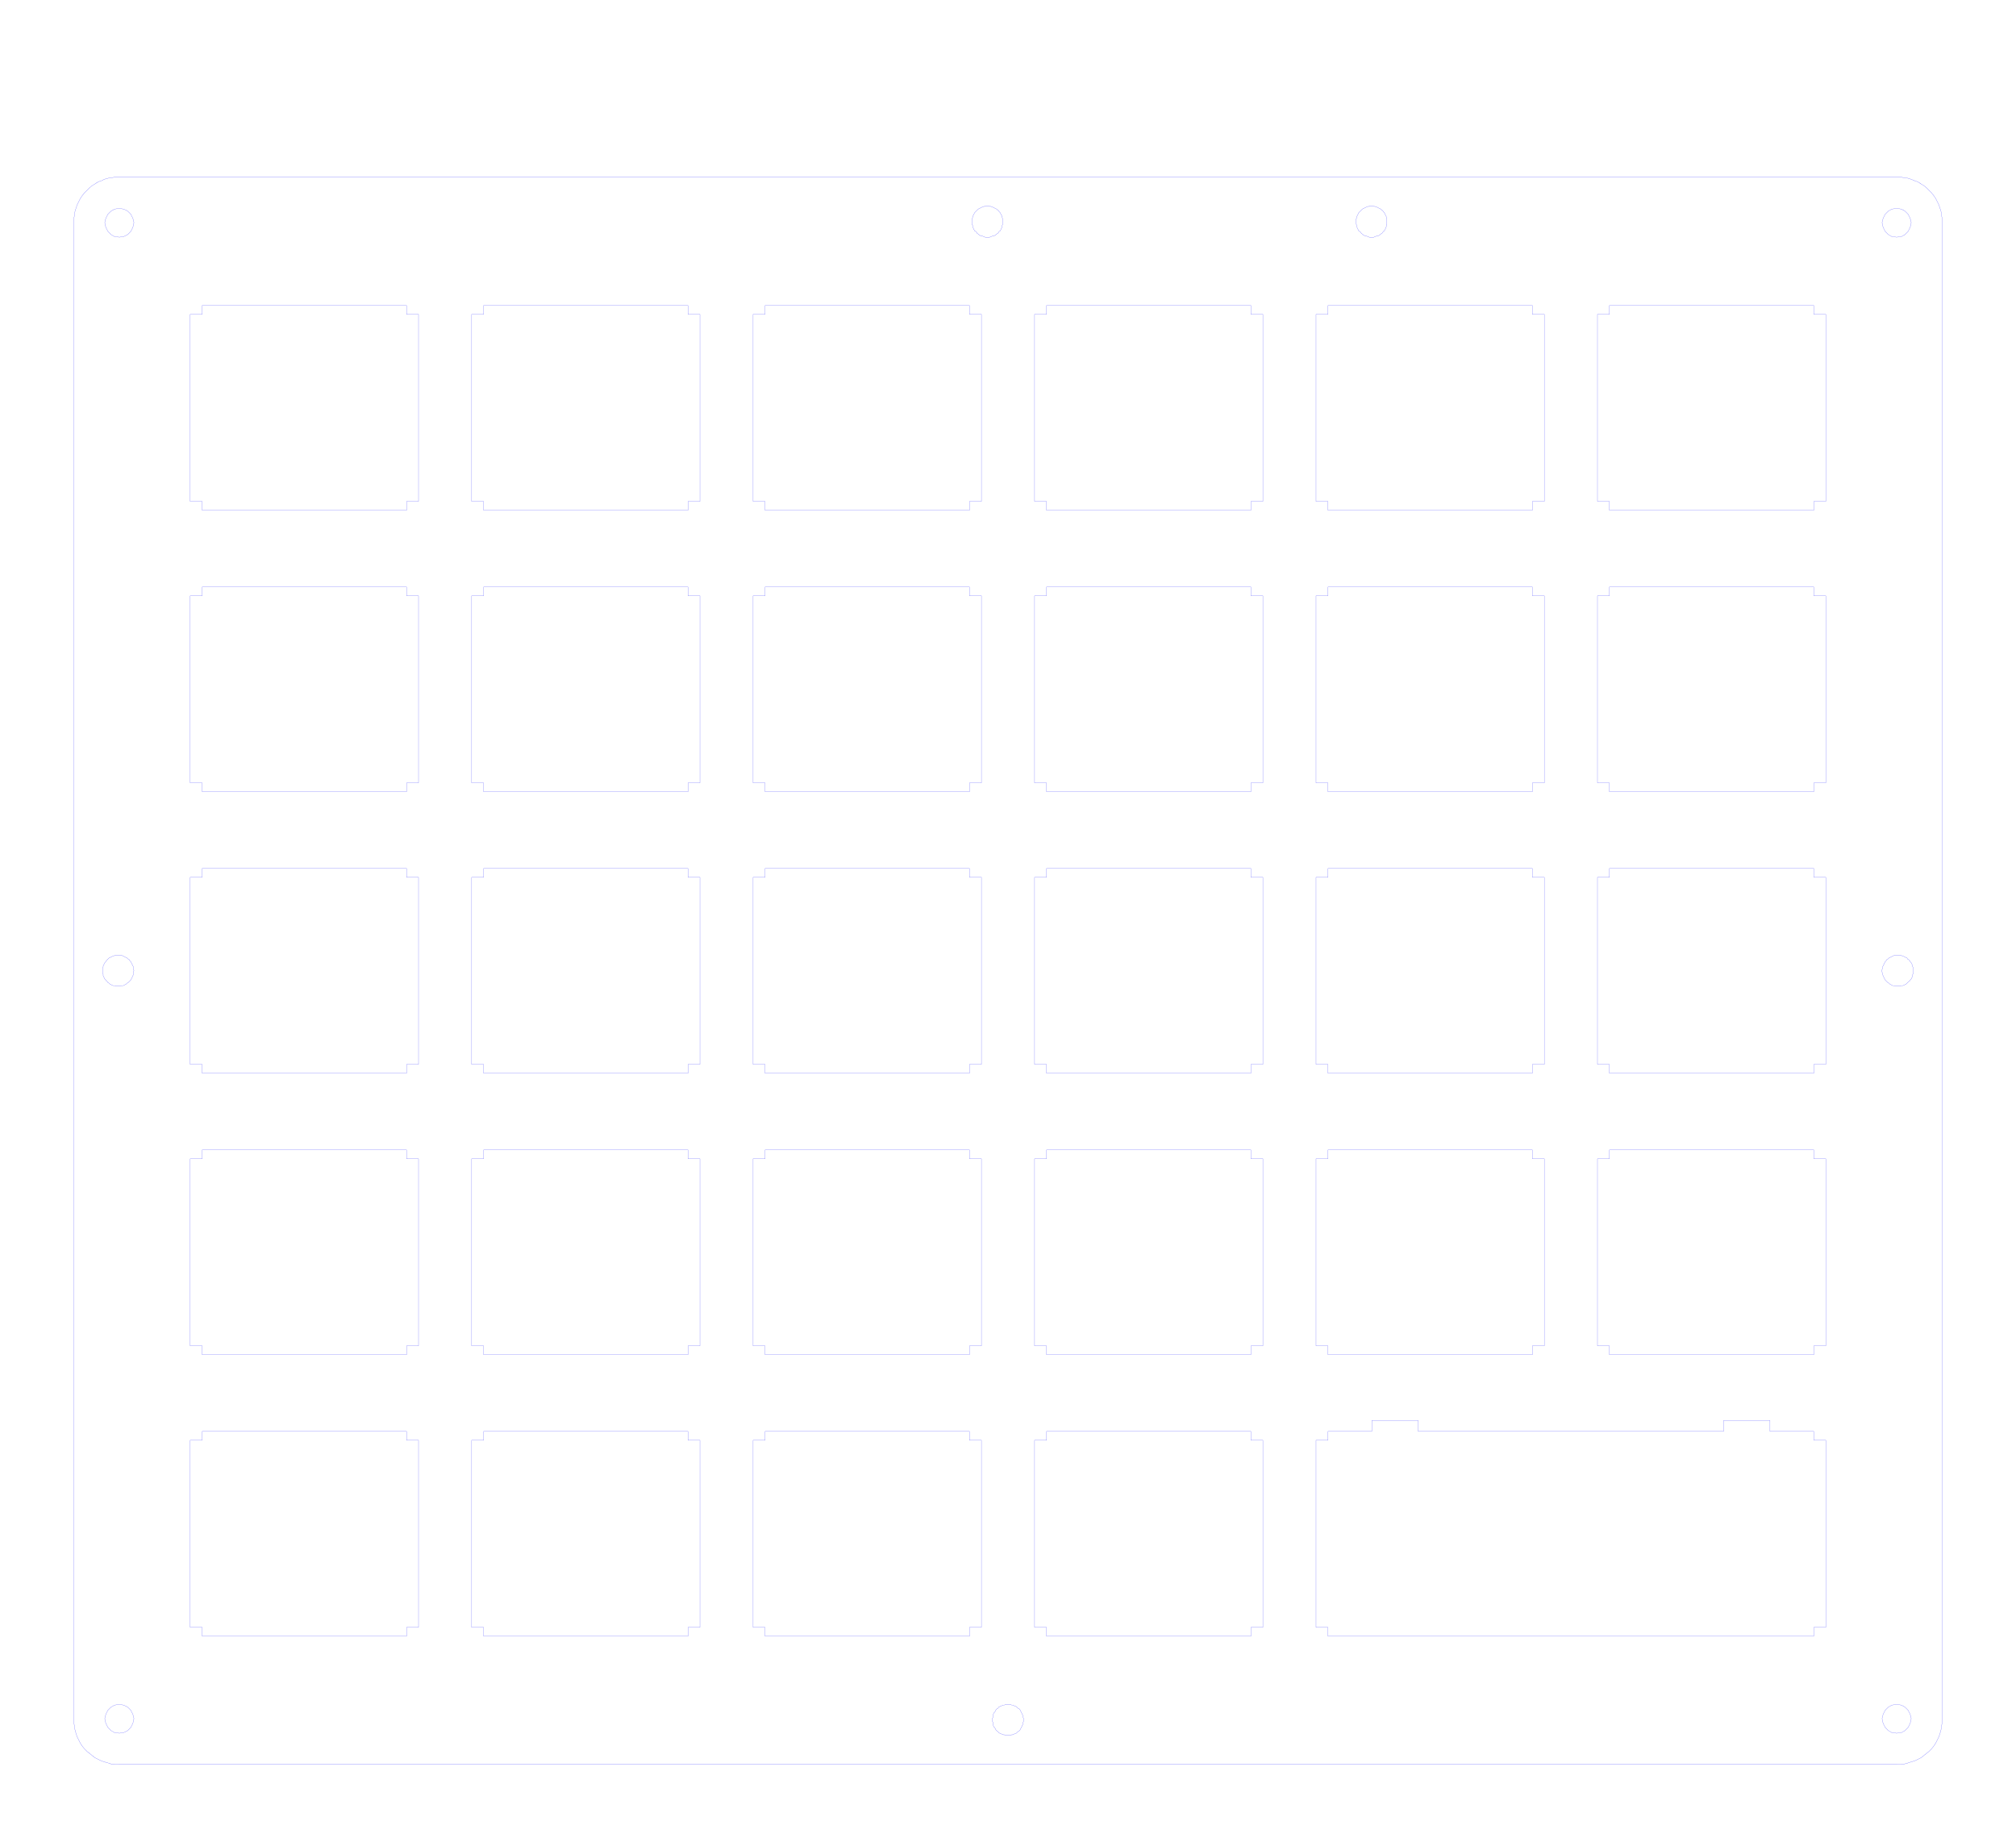
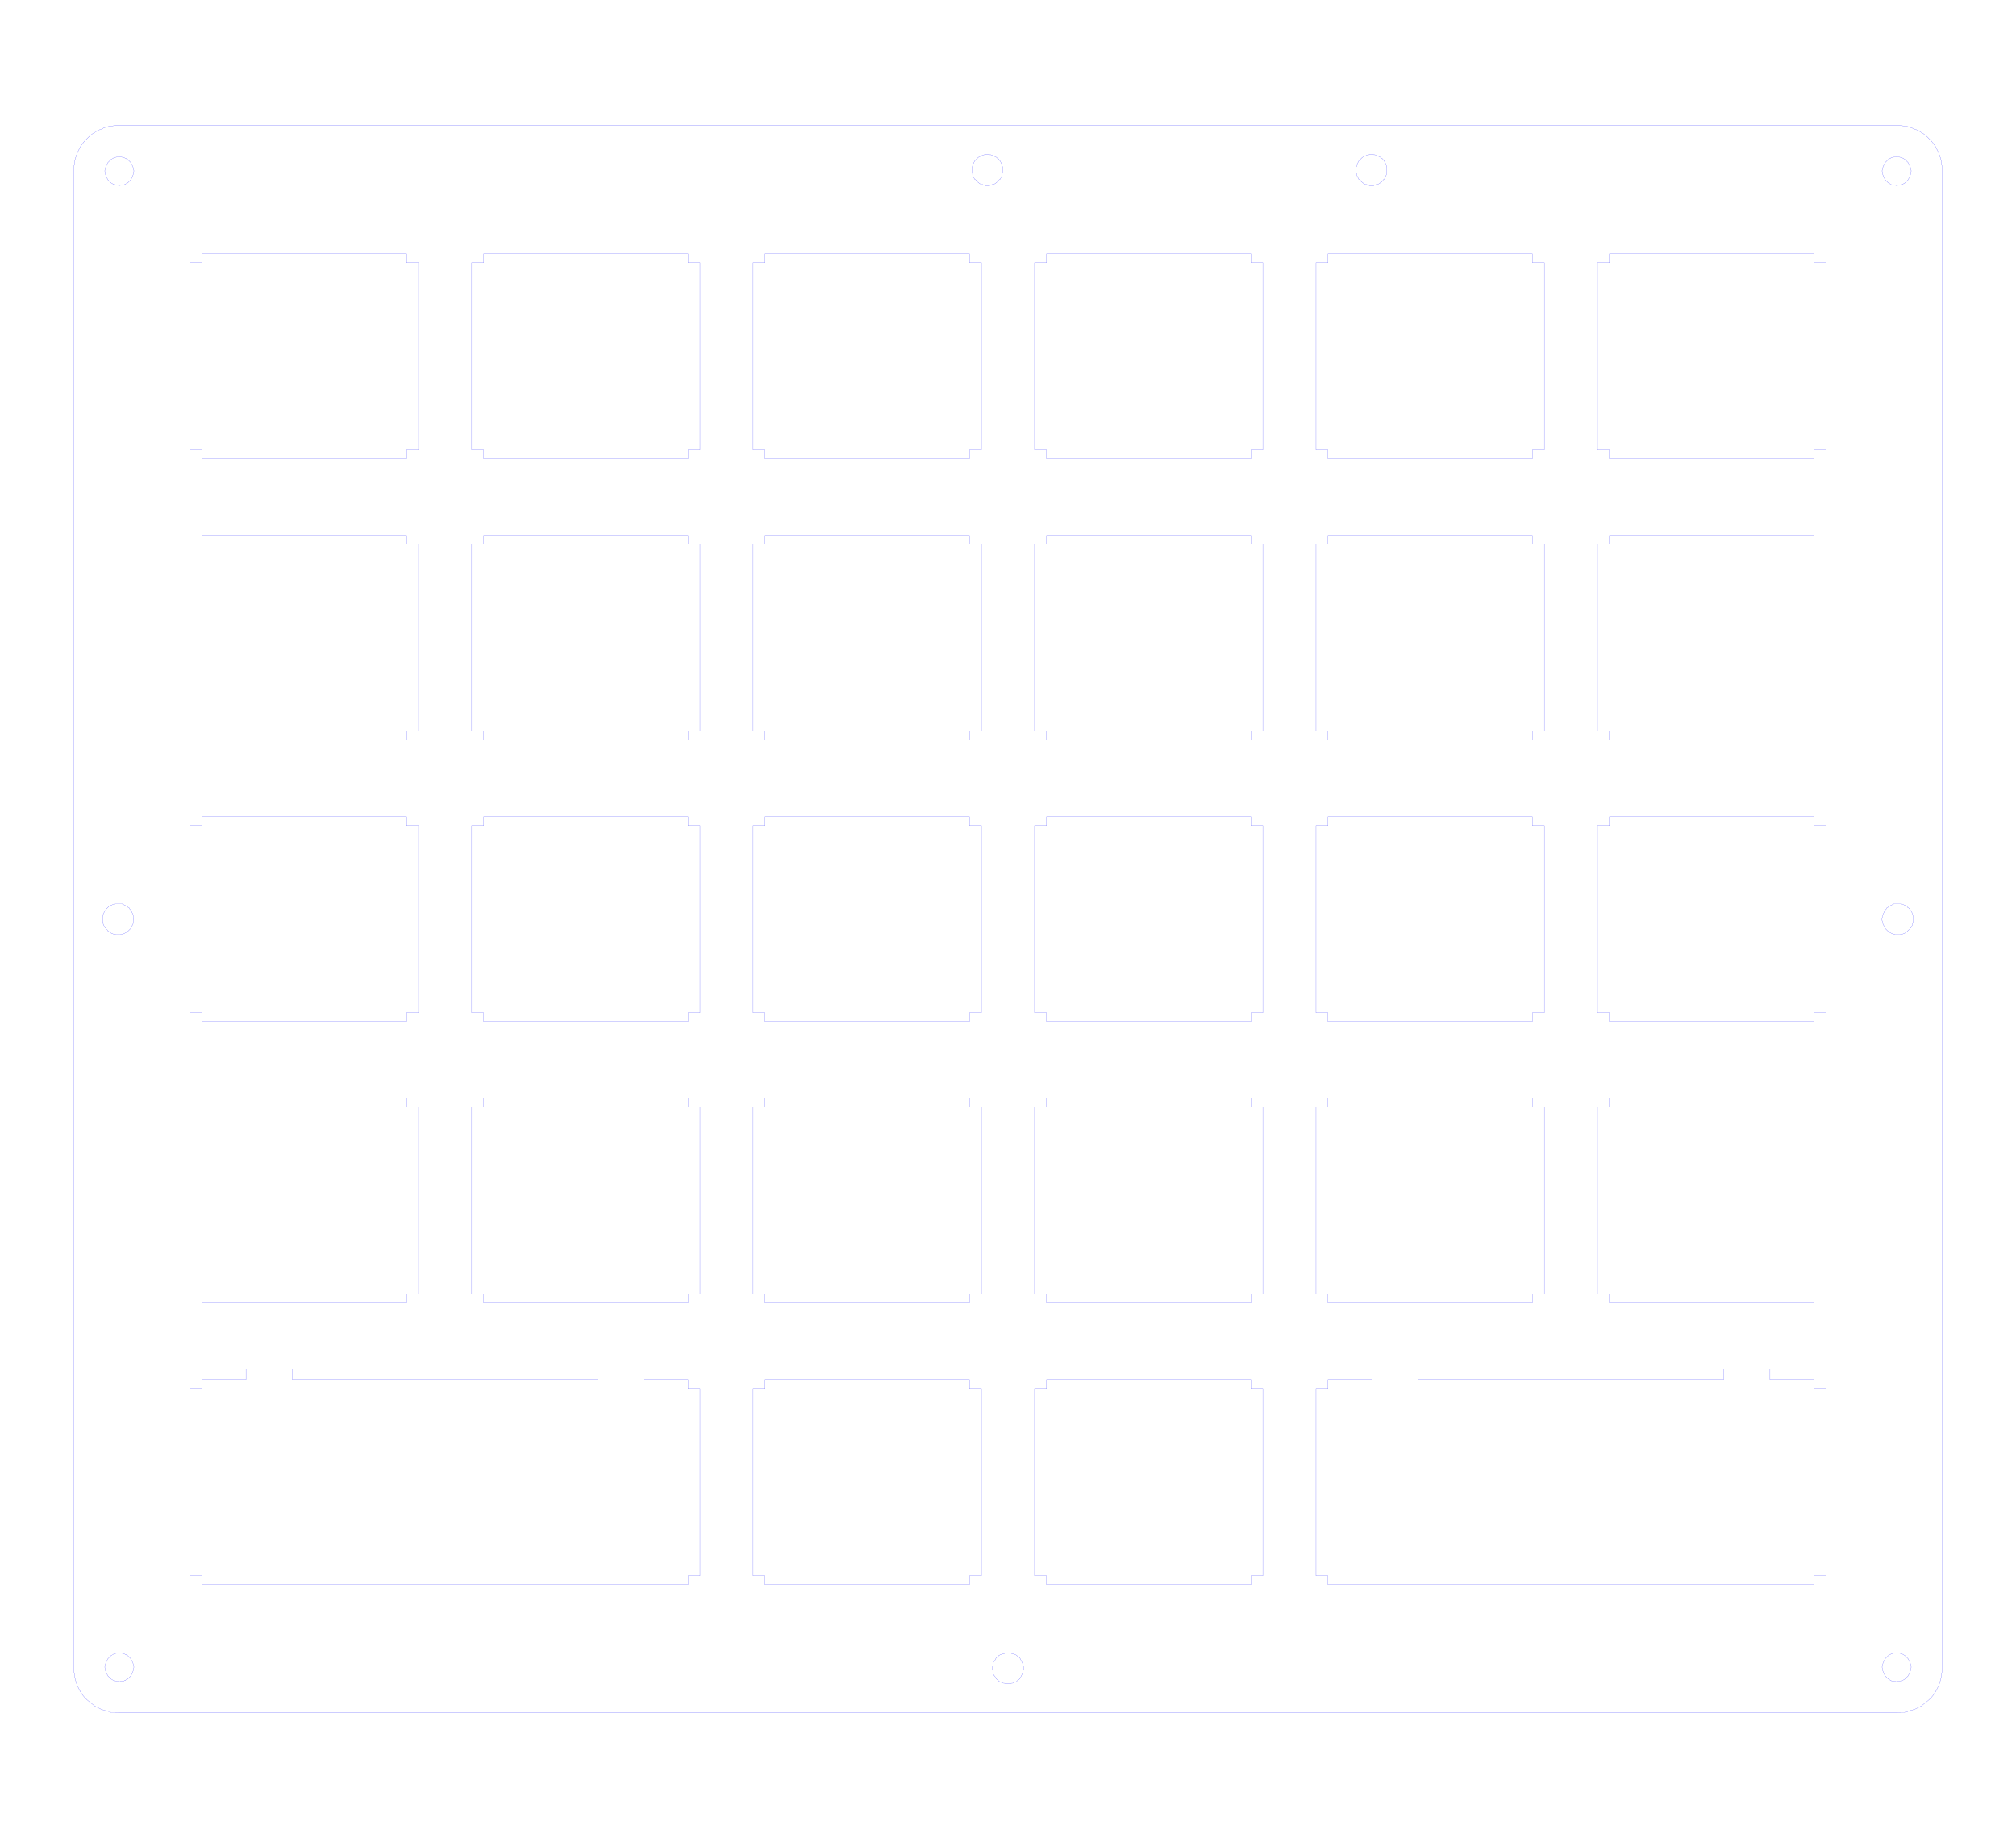
- <svg xmlns="http://www.w3.org/2000/svg" version="1.1" id="Layer_1" x="0px" y="0px" width="386.8px" height="352.6px" viewBox="122 -105.9 386.8 352.6" style="enable-background:new 122 -105.9 386.8 352.6;" xml:space="preserve">
-   <style type="text/css">
- 	.st0{fill:none;stroke:#0000FF;stroke-width:2.834645e-02;}
- </style>
-   <polygon class="st0" points="486.1,-71.9 486.8,-71.9 487.4,-71.8 488.1,-71.7 488.7,-71.5 489.4,-71.2 490,-71 490.6,-70.6   491.1,-70.3 491.6,-69.9 492.1,-69.4 492.6,-68.9 493,-68.4 493.4,-67.8 493.7,-67.2 494,-66.6 494.2,-66 494.4,-65.4 494.5,-64.7   494.6,-64.1 494.6,-63.4 494.6,224.1 494.6,224.7 494.5,225.4 494.4,226 494.2,226.7 494,227.3 493.7,227.9 493.4,228.5 493,229.1   492.6,229.6 492.1,230.1 491.6,230.5 491.1,230.9 490.6,231.3 490,231.6 489.4,231.9 488.7,232.1 488.1,232.3 487.4,232.5   486.8,232.5 486.1,232.6 144.7,232.6 144,232.5 143.3,232.5 142.7,232.3 142,232.1 141.4,231.9 140.8,231.6 140.2,231.3   139.7,230.9 139.2,230.5 138.7,230.1 138.2,229.6 137.8,229.1 137.4,228.5 137.1,227.9 136.8,227.3 136.6,226.7 136.4,226   136.3,225.4 136.2,224.7 136.2,224 136.2,-63.4 136.2,-64.1 136.3,-64.7 136.4,-65.4 136.6,-66 136.8,-66.6 137.1,-67.2   137.4,-67.8 137.8,-68.4 138.2,-68.9 138.7,-69.4 139.2,-69.9 139.7,-70.3 140.2,-70.6 140.8,-71 141.4,-71.2 142,-71.5   142.7,-71.7 143.3,-71.8 144,-71.9 144.7,-71.9 " />
-   <polygon class="st0" points="315.2,221.1 314.9,221.1 314.7,221.2 314.5,221.2 314.3,221.3 314,221.4 313.8,221.5 313.6,221.6   313.5,221.8 313.3,221.9 313.1,222.1 313,222.3 312.9,222.5 312.7,222.7 312.6,222.9 312.6,223.1 312.5,223.4 312.5,223.6   312.4,223.8 312.4,224.1 312.4,224.3 312.5,224.5 312.5,224.7 312.6,225 312.6,225.2 312.7,225.4 312.9,225.6 313,225.8 313.1,226   313.3,226.2 313.5,226.3 313.6,226.5 313.8,226.6 314,226.7 314.3,226.8 314.5,226.9 314.7,226.9 314.9,227 315.2,227 315.4,227   315.6,227 315.9,227 316.1,226.9 316.3,226.9 316.5,226.8 316.7,226.7 317,226.6 317.1,226.5 317.3,226.3 317.5,226.2 317.7,226   317.8,225.8 317.9,225.6 318,225.4 318.1,225.2 318.2,225 318.3,224.7 318.3,224.5 318.4,224.3 318.4,224.1 318.4,223.8   318.3,223.6 318.3,223.4 318.2,223.1 318.1,222.9 318,222.7 317.9,222.5 317.8,222.3 317.7,222.1 317.5,221.9 317.3,221.8   317.1,221.6 317,221.5 316.7,221.4 316.5,221.3 316.3,221.2 316.1,221.2 315.9,221.1 315.6,221.1 315.4,221.1 " />
-   <polygon class="st0" points="485,221.2 484.3,221.6 483.7,222.2 483.3,223 483.1,223.8 483.3,224.7 483.7,225.5 484.3,226.1   485,226.5 485.9,226.6 486.8,226.5 487.5,226.1 488.1,225.5 488.5,224.7 488.7,223.8 488.5,223 488.1,222.2 487.5,221.6   486.8,221.2 485.9,221.1 " />
-   <polygon class="st0" points="144,221.2 143.3,221.6 142.7,222.2 142.3,223 142.1,223.8 142.3,224.7 142.7,225.5 143.3,226.1   144,226.5 144.9,226.6 145.7,226.5 146.5,226.1 147.1,225.5 147.5,224.7 147.7,223.8 147.5,223 147.1,222.2 146.5,221.6   145.7,221.2 144.9,221.1 " />
-   <polygon class="st0" points="160.8,168.7 160.8,170.4 158.5,170.4 158.5,206.3 160.8,206.3 160.8,208 200,208 200,206.3   202.3,206.3 202.3,170.4 200,170.4 200,168.7 " />
-   <polygon class="st0" points="214.8,168.7 214.8,170.4 212.5,170.4 212.5,206.3 214.8,206.3 214.8,208 254,208 254,206.3   256.3,206.3 256.3,170.4 254,170.4 254,168.7 " />
-   <polygon class="st0" points="268.8,168.7 268.8,170.4 266.5,170.4 266.5,206.3 268.8,206.3 268.8,208 308,208 308,206.3   310.3,206.3 310.3,170.4 308,170.4 308,168.7 " />
-   <polygon class="st0" points="322.8,168.7 322.8,170.4 320.5,170.4 320.5,206.3 322.8,206.3 322.8,208 362,208 362,206.3   364.3,206.3 364.3,170.4 362,170.4 362,168.7 " />
-   <polygon class="st0" points="160.8,114.7 160.8,116.4 158.5,116.4 158.5,152.3 160.8,152.3 160.8,154 200,154 200,152.3   202.3,152.3 202.3,116.4 200,116.4 200,114.7 " />
-   <polygon class="st0" points="214.8,114.7 214.8,116.4 212.5,116.4 212.5,152.3 214.8,152.3 214.8,154 254,154 254,152.3   256.3,152.3 256.3,116.4 254,116.4 254,114.7 " />
-   <polygon class="st0" points="268.8,114.7 268.8,116.4 266.5,116.4 266.5,152.3 268.8,152.3 268.8,154 308,154 308,152.3   310.3,152.3 310.3,116.4 308,116.4 308,114.7 " />
-   <polygon class="st0" points="322.8,114.7 322.8,116.4 320.5,116.4 320.5,152.3 322.8,152.3 322.8,154 362,154 362,152.3   364.3,152.3 364.3,116.4 362,116.4 362,114.7 " />
-   <polygon class="st0" points="376.8,114.7 376.8,116.4 374.5,116.4 374.5,152.3 376.8,152.3 376.8,154 416,154 416,152.3   418.3,152.3 418.3,116.4 416,116.4 416,114.7 " />
-   <polygon class="st0" points="430.8,114.7 430.8,116.4 428.5,116.4 428.5,152.3 430.8,152.3 430.8,154 470,154 470,152.3   472.3,152.3 472.3,116.4 470,116.4 470,114.7 " />
-   <polygon class="st0" points="160.8,60.7 160.8,62.4 158.5,62.4 158.5,98.3 160.8,98.3 160.8,100 200,100 200,98.3 202.3,98.3   202.3,62.4 200,62.4 200,60.7 " />
-   <polygon class="st0" points="214.8,60.7 214.8,62.4 212.5,62.4 212.5,98.3 214.8,98.3 214.8,100 254,100 254,98.3 256.3,98.3   256.3,62.4 254,62.4 254,60.7 " />
-   <polygon class="st0" points="268.8,60.7 268.8,62.4 266.5,62.4 266.5,98.3 268.8,98.3 268.8,100 308,100 308,98.3 310.3,98.3   310.3,62.4 308,62.4 308,60.7 " />
-   <polygon class="st0" points="322.8,60.7 322.8,62.4 320.5,62.4 320.5,98.3 322.8,98.3 322.8,100 362,100 362,98.3 364.3,98.3   364.3,62.4 362,62.4 362,60.7 " />
-   <polygon class="st0" points="376.8,60.7 376.8,62.4 374.5,62.4 374.5,98.3 376.8,98.3 376.8,100 416,100 416,98.3 418.3,98.3   418.3,62.4 416,62.4 416,60.7 " />
-   <polygon class="st0" points="430.8,60.7 430.8,62.4 428.5,62.4 428.5,98.3 430.8,98.3 430.8,100 470,100 470,98.3 472.3,98.3   472.3,62.4 470,62.4 470,60.7 " />
-   <polygon class="st0" points="144.4,77.4 144.2,77.4 144,77.4 143.8,77.5 143.5,77.6 143.3,77.7 143.1,77.8 142.9,77.9 142.7,78.1   142.6,78.2 142.4,78.4 142.3,78.6 142.1,78.8 142,79 141.9,79.2 141.8,79.4 141.8,79.6 141.7,79.9 141.7,80.1 141.7,80.3   141.7,80.6 141.7,80.8 141.8,81 141.8,81.3 141.9,81.5 142,81.7 142.1,81.9 142.3,82.1 142.4,82.3 142.6,82.4 142.7,82.6   142.9,82.7 143.1,82.9 143.3,83 143.5,83.1 143.8,83.2 144,83.2 144.2,83.3 144.4,83.3 144.7,83.3 144.9,83.3 145.1,83.3   145.4,83.2 145.6,83.2 145.8,83.1 146,83 146.2,82.9 146.4,82.7 146.6,82.6 146.8,82.4 146.9,82.3 147.1,82.1 147.2,81.9   147.3,81.7 147.4,81.5 147.5,81.3 147.6,81 147.6,80.8 147.6,80.6 147.7,80.3 147.6,80.1 147.6,79.9 147.6,79.6 147.5,79.4   147.4,79.2 147.3,79 147.2,78.8 147.1,78.6 146.9,78.4 146.8,78.2 146.6,78.1 146.4,77.9 146.2,77.8 146,77.7 145.8,77.6   145.6,77.5 145.4,77.4 145.1,77.4 144.9,77.4 144.7,77.4 " />
-   <polygon class="st0" points="485.9,77.4 485.6,77.4 485.4,77.4 485.2,77.5 485,77.6 484.8,77.7 484.6,77.8 484.4,77.9 484.2,78.1   484,78.2 483.9,78.4 483.7,78.6 483.6,78.8 483.5,79 483.4,79.2 483.3,79.4 483.2,79.6 483.2,79.9 483.1,80.1 483.1,80.3   483.1,80.6 483.2,80.8 483.2,81 483.3,81.3 483.4,81.5 483.5,81.7 483.6,81.9 483.7,82.1 483.9,82.3 484,82.4 484.2,82.6   484.4,82.7 484.6,82.9 484.8,83 485,83.1 485.2,83.2 485.4,83.2 485.6,83.3 485.9,83.3 486.1,83.3 486.3,83.3 486.6,83.3   486.8,83.2 487,83.2 487.3,83.1 487.5,83 487.7,82.9 487.9,82.7 488,82.6 488.2,82.4 488.4,82.3 488.5,82.1 488.7,81.9 488.8,81.7   488.9,81.5 488.9,81.3 489,81 489.1,80.8 489.1,80.6 489.1,80.3 489.1,80.1 489.1,79.9 489,79.6 488.9,79.4 488.9,79.2 488.8,79   488.7,78.8 488.5,78.6 488.4,78.4 488.2,78.2 488,78.1 487.9,77.9 487.7,77.8 487.5,77.7 487.3,77.6 487,77.5 486.8,77.4   486.6,77.4 486.3,77.4 486.1,77.4 " />
-   <polygon class="st0" points="160.8,6.7 160.8,8.4 158.5,8.4 158.5,44.3 160.8,44.3 160.8,46 200,46 200,44.3 202.3,44.3 202.3,8.4   200,8.4 200,6.7 " />
-   <polygon class="st0" points="214.8,6.7 214.8,8.4 212.5,8.4 212.5,44.3 214.8,44.3 214.8,46 254,46 254,44.3 256.3,44.3 256.3,8.4   254,8.4 254,6.7 " />
-   <polygon class="st0" points="268.8,6.7 268.8,8.4 266.5,8.4 266.5,44.3 268.8,44.3 268.8,46 308,46 308,44.3 310.3,44.3 310.3,8.4   308,8.4 308,6.7 " />
-   <polygon class="st0" points="322.8,6.7 322.8,8.4 320.5,8.4 320.5,44.3 322.8,44.3 322.8,46 362,46 362,44.3 364.3,44.3 364.3,8.4   362,8.4 362,6.7 " />
-   <polygon class="st0" points="376.8,6.7 376.8,8.4 374.5,8.4 374.5,44.3 376.8,44.3 376.8,46 416,46 416,44.3 418.3,44.3 418.3,8.4   416,8.4 416,6.7 " />
-   <polygon class="st0" points="430.8,6.7 430.8,8.4 428.5,8.4 428.5,44.3 430.8,44.3 430.8,46 470,46 470,44.3 472.3,44.3 472.3,8.4   470,8.4 470,6.7 " />
-   <polygon class="st0" points="160.8,-47.3 160.8,-45.6 158.5,-45.6 158.5,-9.7 160.8,-9.7 160.8,-8 200,-8 200,-9.7 202.3,-9.7   202.3,-45.6 200,-45.6 200,-47.3 " />
-   <polygon class="st0" points="214.8,-47.3 214.8,-45.6 212.5,-45.6 212.5,-9.7 214.8,-9.7 214.8,-8 254,-8 254,-9.7 256.3,-9.7   256.3,-45.6 254,-45.6 254,-47.3 " />
-   <polygon class="st0" points="268.8,-47.3 268.8,-45.6 266.5,-45.6 266.5,-9.7 268.8,-9.7 268.8,-8 308,-8 308,-9.7 310.3,-9.7   310.3,-45.6 308,-45.6 308,-47.3 " />
-   <polygon class="st0" points="322.8,-47.3 322.8,-45.6 320.5,-45.6 320.5,-9.7 322.8,-9.7 322.8,-8 362,-8 362,-9.7 364.3,-9.7   364.3,-45.6 362,-45.6 362,-47.3 " />
-   <polygon class="st0" points="376.8,-47.3 376.8,-45.6 374.5,-45.6 374.5,-9.7 376.8,-9.7 376.8,-8 416,-8 416,-9.7 418.3,-9.7   418.3,-45.6 416,-45.6 416,-47.3 " />
-   <polygon class="st0" points="430.8,-47.3 430.8,-45.6 428.5,-45.6 428.5,-9.7 430.8,-9.7 430.8,-8 470,-8 470,-9.7 472.3,-9.7   472.3,-45.6 470,-45.6 470,-47.3 " />
-   <polygon class="st0" points="144,-65.8 143.3,-65.4 142.7,-64.8 142.3,-64 142.1,-63.2 142.3,-62.3 142.7,-61.5 143.3,-60.9   144,-60.5 144.9,-60.4 145.7,-60.5 146.5,-60.9 147.1,-61.5 147.5,-62.3 147.7,-63.2 147.5,-64 147.1,-64.8 146.5,-65.4   145.7,-65.8 144.9,-65.9 " />
-   <polygon class="st0" points="311.2,-66.4 311,-66.3 310.8,-66.3 310.5,-66.2 310.3,-66.1 310.1,-66 309.9,-65.9 309.7,-65.8   309.5,-65.6 309.4,-65.5 309.2,-65.3 309,-65.1 308.9,-64.9 308.8,-64.7 308.7,-64.5 308.6,-64.3 308.6,-64.1 308.5,-63.9   308.5,-63.6 308.5,-63.4 308.5,-63.2 308.5,-62.9 308.6,-62.7 308.6,-62.5 308.7,-62.2 308.8,-62 308.9,-61.8 309,-61.6   309.2,-61.5 309.4,-61.3 309.5,-61.1 309.7,-61 309.9,-60.8 310.1,-60.7 310.3,-60.6 310.5,-60.6 310.8,-60.5 311,-60.4   311.2,-60.4 311.5,-60.4 311.7,-60.4 311.9,-60.4 312.1,-60.5 312.4,-60.6 312.6,-60.6 312.8,-60.7 313,-60.8 313.2,-61   313.4,-61.1 313.6,-61.3 313.7,-61.5 313.9,-61.6 314,-61.8 314.1,-62 314.2,-62.2 314.3,-62.5 314.3,-62.7 314.4,-62.9   314.4,-63.2 314.4,-63.4 314.4,-63.6 314.4,-63.9 314.3,-64.1 314.3,-64.3 314.2,-64.5 314.1,-64.7 314,-64.9 313.9,-65.1   313.7,-65.3 313.6,-65.5 313.4,-65.6 313.2,-65.8 313,-65.9 312.8,-66 312.6,-66.1 312.4,-66.2 312.1,-66.3 311.9,-66.3   311.7,-66.4 311.5,-66.4 " />
-   <polygon class="st0" points="384.9,-66.4 384.7,-66.3 384.5,-66.3 384.2,-66.2 384,-66.1 383.8,-66 383.6,-65.9 383.4,-65.8   383.2,-65.6 383.1,-65.5 382.9,-65.3 382.7,-65.1 382.6,-64.9 382.5,-64.7 382.4,-64.5 382.3,-64.3 382.3,-64.1 382.2,-63.9   382.2,-63.6 382.2,-63.4 382.2,-63.2 382.2,-62.9 382.3,-62.7 382.3,-62.5 382.4,-62.2 382.5,-62 382.6,-61.8 382.7,-61.6   382.9,-61.5 383.1,-61.3 383.2,-61.1 383.4,-61 383.6,-60.8 383.8,-60.7 384,-60.6 384.2,-60.6 384.5,-60.5 384.7,-60.4   384.9,-60.4 385.2,-60.4 385.4,-60.4 385.6,-60.4 385.8,-60.5 386.1,-60.6 386.3,-60.6 386.5,-60.7 386.7,-60.8 386.9,-61   387.1,-61.1 387.3,-61.3 387.4,-61.5 387.6,-61.6 387.7,-61.8 387.8,-62 387.9,-62.2 388,-62.5 388,-62.7 388.1,-62.9 388.1,-63.2   388.1,-63.4 388.1,-63.6 388.1,-63.9 388,-64.1 388,-64.3 387.9,-64.5 387.8,-64.7 387.7,-64.9 387.6,-65.1 387.4,-65.3   387.3,-65.5 387.1,-65.6 386.9,-65.8 386.7,-65.9 386.5,-66 386.3,-66.1 386.1,-66.2 385.8,-66.3 385.6,-66.3 385.4,-66.4   385.2,-66.4 " />
-   <polygon class="st0" points="485,-65.8 484.3,-65.4 483.7,-64.8 483.3,-64 483.1,-63.2 483.3,-62.3 483.7,-61.5 484.3,-60.9   485,-60.5 485.9,-60.4 486.8,-60.5 487.5,-60.9 488.1,-61.5 488.5,-62.3 488.7,-63.2 488.5,-64 488.1,-64.8 487.5,-65.4   486.8,-65.8 485.9,-65.9 " />
-   <polygon class="st0" points="470,208 470,206.3 472.3,206.3 472.3,170.4 470,170.4 470,168.7 461.6,168.7 461.6,166.6 452.7,166.6   452.7,168.7 394.1,168.7 394.1,166.6 385.2,166.6 385.2,168.7 376.8,168.7 376.8,170.4 374.5,170.4 374.5,206.3 376.8,206.3   376.8,208 " />
+ <svg xmlns="http://www.w3.org/2000/svg" version="1.1" id="Layer_1" x="0px" y="0px" width="386.8px" height="352.6px" viewBox="122 -105.9 386.8 352.6" enable-background="new 122 -105.9 386.8 352.6" xml:space="preserve">
+   <polygon fill="none" stroke="#0000FF" stroke-width="2.834645e-02" points="486.1,-81.8 486.8,-81.8 487.4,-81.7 488.1,-81.6   488.7,-81.4 489.4,-81.1 490,-80.9 490.6,-80.5 491.1,-80.2 491.6,-79.8 492.1,-79.3 492.6,-78.8 493,-78.3 493.4,-77.7   493.7,-77.1 494,-76.5 494.2,-75.9 494.4,-75.3 494.5,-74.6 494.6,-74 494.6,-73.3 494.6,214.2 494.6,214.8 494.5,215.5   494.4,216.1 494.2,216.8 494,217.4 493.7,218 493.4,218.6 493,219.2 492.6,219.7 492.1,220.2 491.6,220.6 491.1,221 490.6,221.4   490,221.7 489.4,222 488.7,222.2 488.1,222.4 487.4,222.6 486.8,222.6 486.1,222.7 144.7,222.7 144,222.6 143.3,222.6 142.7,222.4   142,222.2 141.4,222 140.8,221.7 140.2,221.4 139.7,221 139.2,220.6 138.7,220.2 138.2,219.7 137.8,219.2 137.4,218.6 137.1,218   136.8,217.4 136.6,216.8 136.4,216.1 136.3,215.5 136.2,214.8 136.2,214.1 136.2,-73.3 136.2,-74 136.3,-74.6 136.4,-75.3   136.6,-75.9 136.8,-76.5 137.1,-77.1 137.4,-77.7 137.8,-78.3 138.2,-78.8 138.7,-79.3 139.2,-79.8 139.7,-80.2 140.2,-80.5   140.8,-80.9 141.4,-81.1 142,-81.4 142.7,-81.6 143.3,-81.7 144,-81.8 144.7,-81.8 " />
+   <polygon fill="none" stroke="#0000FF" stroke-width="2.834645e-02" points="315.2,211.2 314.9,211.2 314.7,211.3 314.5,211.3   314.3,211.4 314,211.5 313.8,211.6 313.6,211.7 313.5,211.9 313.3,212 313.1,212.2 313,212.4 312.9,212.6 312.7,212.8 312.6,213   312.6,213.2 312.5,213.5 312.5,213.7 312.4,213.9 312.4,214.2 312.4,214.4 312.5,214.6 312.5,214.8 312.6,215.1 312.6,215.3   312.7,215.5 312.9,215.7 313,215.9 313.1,216.1 313.3,216.3 313.5,216.4 313.6,216.6 313.8,216.7 314,216.8 314.3,216.9 314.5,217   314.7,217 314.9,217.1 315.2,217.1 315.4,217.1 315.6,217.1 315.9,217.1 316.1,217 316.3,217 316.5,216.9 316.7,216.8 317,216.7   317.1,216.6 317.3,216.4 317.5,216.3 317.7,216.1 317.8,215.9 317.9,215.7 318,215.5 318.1,215.3 318.2,215.1 318.3,214.8   318.3,214.6 318.4,214.4 318.4,214.2 318.4,213.9 318.3,213.7 318.3,213.5 318.2,213.2 318.1,213 318,212.8 317.9,212.6   317.8,212.4 317.7,212.2 317.5,212 317.3,211.9 317.1,211.7 317,211.6 316.7,211.5 316.5,211.4 316.3,211.3 316.1,211.3   315.9,211.2 315.6,211.2 315.4,211.2 " />
+   <polygon fill="none" stroke="#0000FF" stroke-width="2.834645e-02" points="485,211.3 484.3,211.7 483.7,212.3 483.3,213.1   483.1,213.9 483.3,214.8 483.7,215.6 484.3,216.2 485,216.6 485.9,216.7 486.8,216.6 487.5,216.2 488.1,215.6 488.5,214.8   488.7,213.9 488.5,213.1 488.1,212.3 487.5,211.7 486.8,211.3 485.9,211.2 " />
+   <polygon fill="none" stroke="#0000FF" stroke-width="2.834645e-02" points="144,211.3 143.3,211.7 142.7,212.3 142.3,213.1   142.1,213.9 142.3,214.8 142.7,215.6 143.3,216.2 144,216.6 144.9,216.7 145.7,216.6 146.5,216.2 147.1,215.6 147.5,214.8   147.7,213.9 147.5,213.1 147.1,212.3 146.5,211.7 145.7,211.3 144.9,211.2 " />
+   <polygon fill="none" stroke="#0000FF" stroke-width="2.834645e-02" points="268.8,158.8 268.8,160.5 266.5,160.5 266.5,196.4   268.8,196.4 268.8,198.1 308,198.1 308,196.4 310.3,196.4 310.3,160.5 308,160.5 308,158.8 " />
+   <polygon fill="none" stroke="#0000FF" stroke-width="2.834645e-02" points="322.8,158.8 322.8,160.5 320.5,160.5 320.5,196.4   322.8,196.4 322.8,198.1 362,198.1 362,196.4 364.3,196.4 364.3,160.5 362,160.5 362,158.8 " />
+   <polygon fill="none" stroke="#0000FF" stroke-width="2.834645e-02" points="160.8,104.8 160.8,106.5 158.5,106.5 158.5,142.4   160.8,142.4 160.8,144.1 200,144.1 200,142.4 202.3,142.4 202.3,106.5 200,106.5 200,104.8 " />
+   <polygon fill="none" stroke="#0000FF" stroke-width="2.834645e-02" points="214.8,104.8 214.8,106.5 212.5,106.5 212.5,142.4   214.8,142.4 214.8,144.1 254,144.1 254,142.4 256.3,142.4 256.3,106.5 254,106.5 254,104.8 " />
+   <polygon fill="none" stroke="#0000FF" stroke-width="2.834645e-02" points="268.8,104.8 268.8,106.5 266.5,106.5 266.5,142.4   268.8,142.4 268.8,144.1 308,144.1 308,142.4 310.3,142.4 310.3,106.5 308,106.5 308,104.8 " />
+   <polygon fill="none" stroke="#0000FF" stroke-width="2.834645e-02" points="322.8,104.8 322.8,106.5 320.5,106.5 320.5,142.4   322.8,142.4 322.8,144.1 362,144.1 362,142.4 364.3,142.4 364.3,106.5 362,106.5 362,104.8 " />
+   <polygon fill="none" stroke="#0000FF" stroke-width="2.834645e-02" points="376.8,104.8 376.8,106.5 374.5,106.5 374.5,142.4   376.8,142.4 376.8,144.1 416,144.1 416,142.4 418.3,142.4 418.3,106.5 416,106.5 416,104.8 " />
+   <polygon fill="none" stroke="#0000FF" stroke-width="2.834645e-02" points="430.8,104.8 430.8,106.5 428.5,106.5 428.5,142.4   430.8,142.4 430.8,144.1 470,144.1 470,142.4 472.3,142.4 472.3,106.5 470,106.5 470,104.8 " />
+   <polygon fill="none" stroke="#0000FF" stroke-width="2.834645e-02" points="160.8,50.8 160.8,52.5 158.5,52.5 158.5,88.4   160.8,88.4 160.8,90.1 200,90.1 200,88.4 202.3,88.4 202.3,52.5 200,52.5 200,50.8 " />
+   <polygon fill="none" stroke="#0000FF" stroke-width="2.834645e-02" points="214.8,50.8 214.8,52.5 212.5,52.5 212.5,88.4   214.8,88.4 214.8,90.1 254,90.1 254,88.4 256.3,88.4 256.3,52.5 254,52.5 254,50.8 " />
+   <polygon fill="none" stroke="#0000FF" stroke-width="2.834645e-02" points="268.8,50.8 268.8,52.5 266.5,52.5 266.5,88.4   268.8,88.4 268.8,90.1 308,90.1 308,88.4 310.3,88.4 310.3,52.5 308,52.5 308,50.8 " />
+   <polygon fill="none" stroke="#0000FF" stroke-width="2.834645e-02" points="322.8,50.8 322.8,52.5 320.5,52.5 320.5,88.4   322.8,88.4 322.8,90.1 362,90.1 362,88.4 364.3,88.4 364.3,52.5 362,52.5 362,50.8 " />
+   <polygon fill="none" stroke="#0000FF" stroke-width="2.834645e-02" points="376.8,50.8 376.8,52.5 374.5,52.5 374.5,88.4   376.8,88.4 376.8,90.1 416,90.1 416,88.4 418.3,88.4 418.3,52.5 416,52.5 416,50.8 " />
+   <polygon fill="none" stroke="#0000FF" stroke-width="2.834645e-02" points="430.8,50.8 430.8,52.5 428.5,52.5 428.5,88.4   430.8,88.4 430.8,90.1 470,90.1 470,88.4 472.3,88.4 472.3,52.5 470,52.5 470,50.8 " />
+   <polygon fill="none" stroke="#0000FF" stroke-width="2.834645e-02" points="144.4,67.5 144.2,67.5 144,67.5 143.8,67.6 143.5,67.7   143.3,67.8 143.1,67.9 142.9,68 142.7,68.2 142.6,68.3 142.4,68.5 142.3,68.7 142.1,68.9 142,69.1 141.9,69.3 141.8,69.5   141.8,69.7 141.7,70 141.7,70.2 141.7,70.4 141.7,70.7 141.7,70.9 141.8,71.1 141.8,71.4 141.9,71.6 142,71.8 142.1,72 142.3,72.2   142.4,72.4 142.6,72.5 142.7,72.7 142.9,72.8 143.1,73 143.3,73.1 143.5,73.2 143.8,73.3 144,73.3 144.2,73.4 144.4,73.4   144.7,73.4 144.9,73.4 145.1,73.4 145.4,73.3 145.6,73.3 145.8,73.2 146,73.1 146.2,73 146.4,72.8 146.6,72.7 146.8,72.5   146.9,72.4 147.1,72.2 147.2,72 147.3,71.8 147.4,71.6 147.5,71.4 147.6,71.1 147.6,70.9 147.6,70.7 147.7,70.4 147.6,70.2   147.6,70 147.6,69.7 147.5,69.5 147.4,69.3 147.3,69.1 147.2,68.9 147.1,68.7 146.9,68.5 146.8,68.3 146.6,68.2 146.4,68   146.2,67.9 146,67.8 145.8,67.7 145.6,67.6 145.4,67.5 145.1,67.5 144.9,67.5 144.7,67.5 " />
+   <polygon fill="none" stroke="#0000FF" stroke-width="2.834645e-02" points="485.9,67.5 485.6,67.5 485.4,67.5 485.2,67.6 485,67.7   484.8,67.8 484.6,67.9 484.4,68 484.2,68.2 484,68.3 483.9,68.5 483.7,68.7 483.6,68.9 483.5,69.1 483.4,69.3 483.3,69.5   483.2,69.7 483.2,70 483.1,70.2 483.1,70.4 483.1,70.7 483.2,70.9 483.2,71.1 483.3,71.4 483.4,71.6 483.5,71.8 483.6,72   483.7,72.2 483.9,72.4 484,72.5 484.2,72.7 484.4,72.8 484.6,73 484.8,73.1 485,73.2 485.2,73.3 485.4,73.3 485.6,73.4 485.9,73.4   486.1,73.4 486.3,73.4 486.6,73.4 486.8,73.3 487,73.3 487.3,73.2 487.5,73.1 487.7,73 487.9,72.8 488,72.7 488.2,72.5 488.4,72.4   488.5,72.2 488.7,72 488.8,71.8 488.9,71.6 488.9,71.4 489,71.1 489.1,70.9 489.1,70.7 489.1,70.4 489.1,70.2 489.1,70 489,69.7   488.9,69.5 488.9,69.3 488.8,69.1 488.7,68.9 488.5,68.7 488.4,68.5 488.2,68.3 488,68.2 487.9,68 487.7,67.9 487.5,67.8   487.3,67.7 487,67.6 486.8,67.5 486.6,67.5 486.3,67.5 486.1,67.5 " />
+   <polygon fill="none" stroke="#0000FF" stroke-width="2.834645e-02" points="160.8,-3.2 160.8,-1.5 158.5,-1.5 158.5,34.4   160.8,34.4 160.8,36.1 200,36.1 200,34.4 202.3,34.4 202.3,-1.5 200,-1.5 200,-3.2 " />
+   <polygon fill="none" stroke="#0000FF" stroke-width="2.834645e-02" points="214.8,-3.2 214.8,-1.5 212.5,-1.5 212.5,34.4   214.8,34.4 214.8,36.1 254,36.1 254,34.4 256.3,34.4 256.3,-1.5 254,-1.5 254,-3.2 " />
+   <polygon fill="none" stroke="#0000FF" stroke-width="2.834645e-02" points="268.8,-3.2 268.8,-1.5 266.5,-1.5 266.5,34.4   268.8,34.4 268.8,36.1 308,36.1 308,34.4 310.3,34.4 310.3,-1.5 308,-1.5 308,-3.2 " />
+   <polygon fill="none" stroke="#0000FF" stroke-width="2.834645e-02" points="322.8,-3.2 322.8,-1.5 320.5,-1.5 320.5,34.4   322.8,34.4 322.8,36.1 362,36.1 362,34.4 364.3,34.4 364.3,-1.5 362,-1.5 362,-3.2 " />
+   <polygon fill="none" stroke="#0000FF" stroke-width="2.834645e-02" points="376.8,-3.2 376.8,-1.5 374.5,-1.5 374.5,34.4   376.8,34.4 376.8,36.1 416,36.1 416,34.4 418.3,34.4 418.3,-1.5 416,-1.5 416,-3.2 " />
+   <polygon fill="none" stroke="#0000FF" stroke-width="2.834645e-02" points="430.8,-3.2 430.8,-1.5 428.5,-1.5 428.5,34.4   430.8,34.4 430.8,36.1 470,36.1 470,34.4 472.3,34.4 472.3,-1.5 470,-1.5 470,-3.2 " />
+   <polygon fill="none" stroke="#0000FF" stroke-width="2.834645e-02" points="160.8,-57.2 160.8,-55.5 158.5,-55.5 158.5,-19.6   160.8,-19.6 160.8,-17.9 200,-17.9 200,-19.6 202.3,-19.6 202.3,-55.5 200,-55.5 200,-57.2 " />
+   <polygon fill="none" stroke="#0000FF" stroke-width="2.834645e-02" points="214.8,-57.2 214.8,-55.5 212.5,-55.5 212.5,-19.6   214.8,-19.6 214.8,-17.9 254,-17.9 254,-19.6 256.3,-19.6 256.3,-55.5 254,-55.5 254,-57.2 " />
+   <polygon fill="none" stroke="#0000FF" stroke-width="2.834645e-02" points="268.8,-57.2 268.8,-55.5 266.5,-55.5 266.5,-19.6   268.8,-19.6 268.8,-17.9 308,-17.9 308,-19.6 310.3,-19.6 310.3,-55.5 308,-55.5 308,-57.2 " />
+   <polygon fill="none" stroke="#0000FF" stroke-width="2.834645e-02" points="322.8,-57.2 322.8,-55.5 320.5,-55.5 320.5,-19.6   322.8,-19.6 322.8,-17.9 362,-17.9 362,-19.6 364.3,-19.6 364.3,-55.5 362,-55.5 362,-57.2 " />
+   <polygon fill="none" stroke="#0000FF" stroke-width="2.834645e-02" points="376.8,-57.2 376.8,-55.5 374.5,-55.5 374.5,-19.6   376.8,-19.6 376.8,-17.9 416,-17.9 416,-19.6 418.3,-19.6 418.3,-55.5 416,-55.5 416,-57.2 " />
+   <polygon fill="none" stroke="#0000FF" stroke-width="2.834645e-02" points="430.8,-57.2 430.8,-55.5 428.5,-55.5 428.5,-19.6   430.8,-19.6 430.8,-17.9 470,-17.9 470,-19.6 472.3,-19.6 472.3,-55.5 470,-55.5 470,-57.2 " />
+   <polygon fill="none" stroke="#0000FF" stroke-width="2.834645e-02" points="144,-75.7 143.3,-75.3 142.7,-74.7 142.3,-73.9   142.1,-73.1 142.3,-72.2 142.7,-71.4 143.3,-70.8 144,-70.4 144.9,-70.3 145.7,-70.4 146.5,-70.8 147.1,-71.4 147.5,-72.2   147.7,-73.1 147.5,-73.9 147.1,-74.7 146.5,-75.3 145.7,-75.7 144.9,-75.8 " />
+   <polygon fill="none" stroke="#0000FF" stroke-width="2.834645e-02" points="311.2,-76.3 311,-76.2 310.8,-76.2 310.5,-76.1   310.3,-76 310.1,-75.9 309.9,-75.8 309.7,-75.7 309.5,-75.5 309.4,-75.4 309.2,-75.2 309,-75 308.9,-74.8 308.8,-74.6 308.7,-74.4   308.6,-74.2 308.6,-74 308.5,-73.8 308.5,-73.5 308.5,-73.3 308.5,-73.1 308.5,-72.8 308.6,-72.6 308.6,-72.4 308.7,-72.1   308.8,-71.9 308.9,-71.7 309,-71.5 309.2,-71.4 309.4,-71.2 309.5,-71 309.7,-70.9 309.9,-70.7 310.1,-70.6 310.3,-70.5   310.5,-70.5 310.8,-70.4 311,-70.3 311.2,-70.3 311.5,-70.3 311.7,-70.3 311.9,-70.3 312.1,-70.4 312.4,-70.5 312.6,-70.5   312.8,-70.6 313,-70.7 313.2,-70.9 313.4,-71 313.6,-71.2 313.7,-71.4 313.9,-71.5 314,-71.7 314.1,-71.9 314.2,-72.1 314.3,-72.4   314.3,-72.6 314.4,-72.8 314.4,-73.1 314.4,-73.3 314.4,-73.5 314.4,-73.8 314.3,-74 314.3,-74.2 314.2,-74.4 314.1,-74.6   314,-74.8 313.9,-75 313.7,-75.2 313.6,-75.4 313.4,-75.5 313.2,-75.7 313,-75.8 312.8,-75.9 312.6,-76 312.4,-76.1 312.1,-76.2   311.9,-76.2 311.7,-76.3 311.5,-76.3 " />
+   <polygon fill="none" stroke="#0000FF" stroke-width="2.834645e-02" points="384.9,-76.3 384.7,-76.2 384.5,-76.2 384.2,-76.1   384,-76 383.8,-75.9 383.6,-75.8 383.4,-75.7 383.2,-75.5 383.1,-75.4 382.9,-75.2 382.7,-75 382.6,-74.8 382.5,-74.6 382.4,-74.4   382.3,-74.2 382.3,-74 382.2,-73.8 382.2,-73.5 382.2,-73.3 382.2,-73.1 382.2,-72.8 382.3,-72.6 382.3,-72.4 382.4,-72.1   382.5,-71.9 382.6,-71.7 382.7,-71.5 382.9,-71.4 383.1,-71.2 383.2,-71 383.4,-70.9 383.6,-70.7 383.8,-70.6 384,-70.5   384.2,-70.5 384.5,-70.4 384.7,-70.3 384.9,-70.3 385.2,-70.3 385.4,-70.3 385.6,-70.3 385.8,-70.4 386.1,-70.5 386.3,-70.5   386.5,-70.6 386.7,-70.7 386.9,-70.9 387.1,-71 387.3,-71.2 387.4,-71.4 387.6,-71.5 387.7,-71.7 387.8,-71.9 387.9,-72.1   388,-72.4 388,-72.6 388.1,-72.8 388.1,-73.1 388.1,-73.3 388.1,-73.5 388.1,-73.8 388,-74 388,-74.2 387.9,-74.4 387.8,-74.6   387.7,-74.8 387.6,-75 387.4,-75.2 387.3,-75.4 387.1,-75.5 386.9,-75.7 386.7,-75.8 386.5,-75.9 386.3,-76 386.1,-76.1   385.8,-76.2 385.6,-76.2 385.4,-76.3 385.2,-76.3 " />
+   <polygon fill="none" stroke="#0000FF" stroke-width="2.834645e-02" points="485,-75.7 484.3,-75.3 483.7,-74.7 483.3,-73.9   483.1,-73.1 483.3,-72.2 483.7,-71.4 484.3,-70.8 485,-70.4 485.9,-70.3 486.8,-70.4 487.5,-70.8 488.1,-71.4 488.5,-72.2   488.7,-73.1 488.5,-73.9 488.1,-74.7 487.5,-75.3 486.8,-75.7 485.9,-75.8 " />
+   <polygon fill="none" stroke="#0000FF" stroke-width="2.834645e-02" points="470,198.1 470,196.4 472.3,196.4 472.3,160.5 470,160.5   470,158.8 461.6,158.8 461.6,156.7 452.7,156.7 452.7,158.8 394.1,158.8 394.1,156.7 385.2,156.7 385.2,158.8 376.8,158.8   376.8,160.5 374.5,160.5 374.5,196.4 376.8,196.4 376.8,198.1 " />
+   <polygon fill="none" stroke="#0000FF" stroke-width="2.834645e-02" points="254,198.1 254,196.4 256.3,196.4 256.3,160.5 254,160.5   254,158.8 245.6,158.8 245.6,156.7 236.7,156.7 236.7,158.8 178.1,158.8 178.1,156.7 169.2,156.7 169.2,158.8 160.8,158.8   160.8,160.5 158.5,160.5 158.5,196.4 160.8,196.4 160.8,198.1 " />
</svg>
